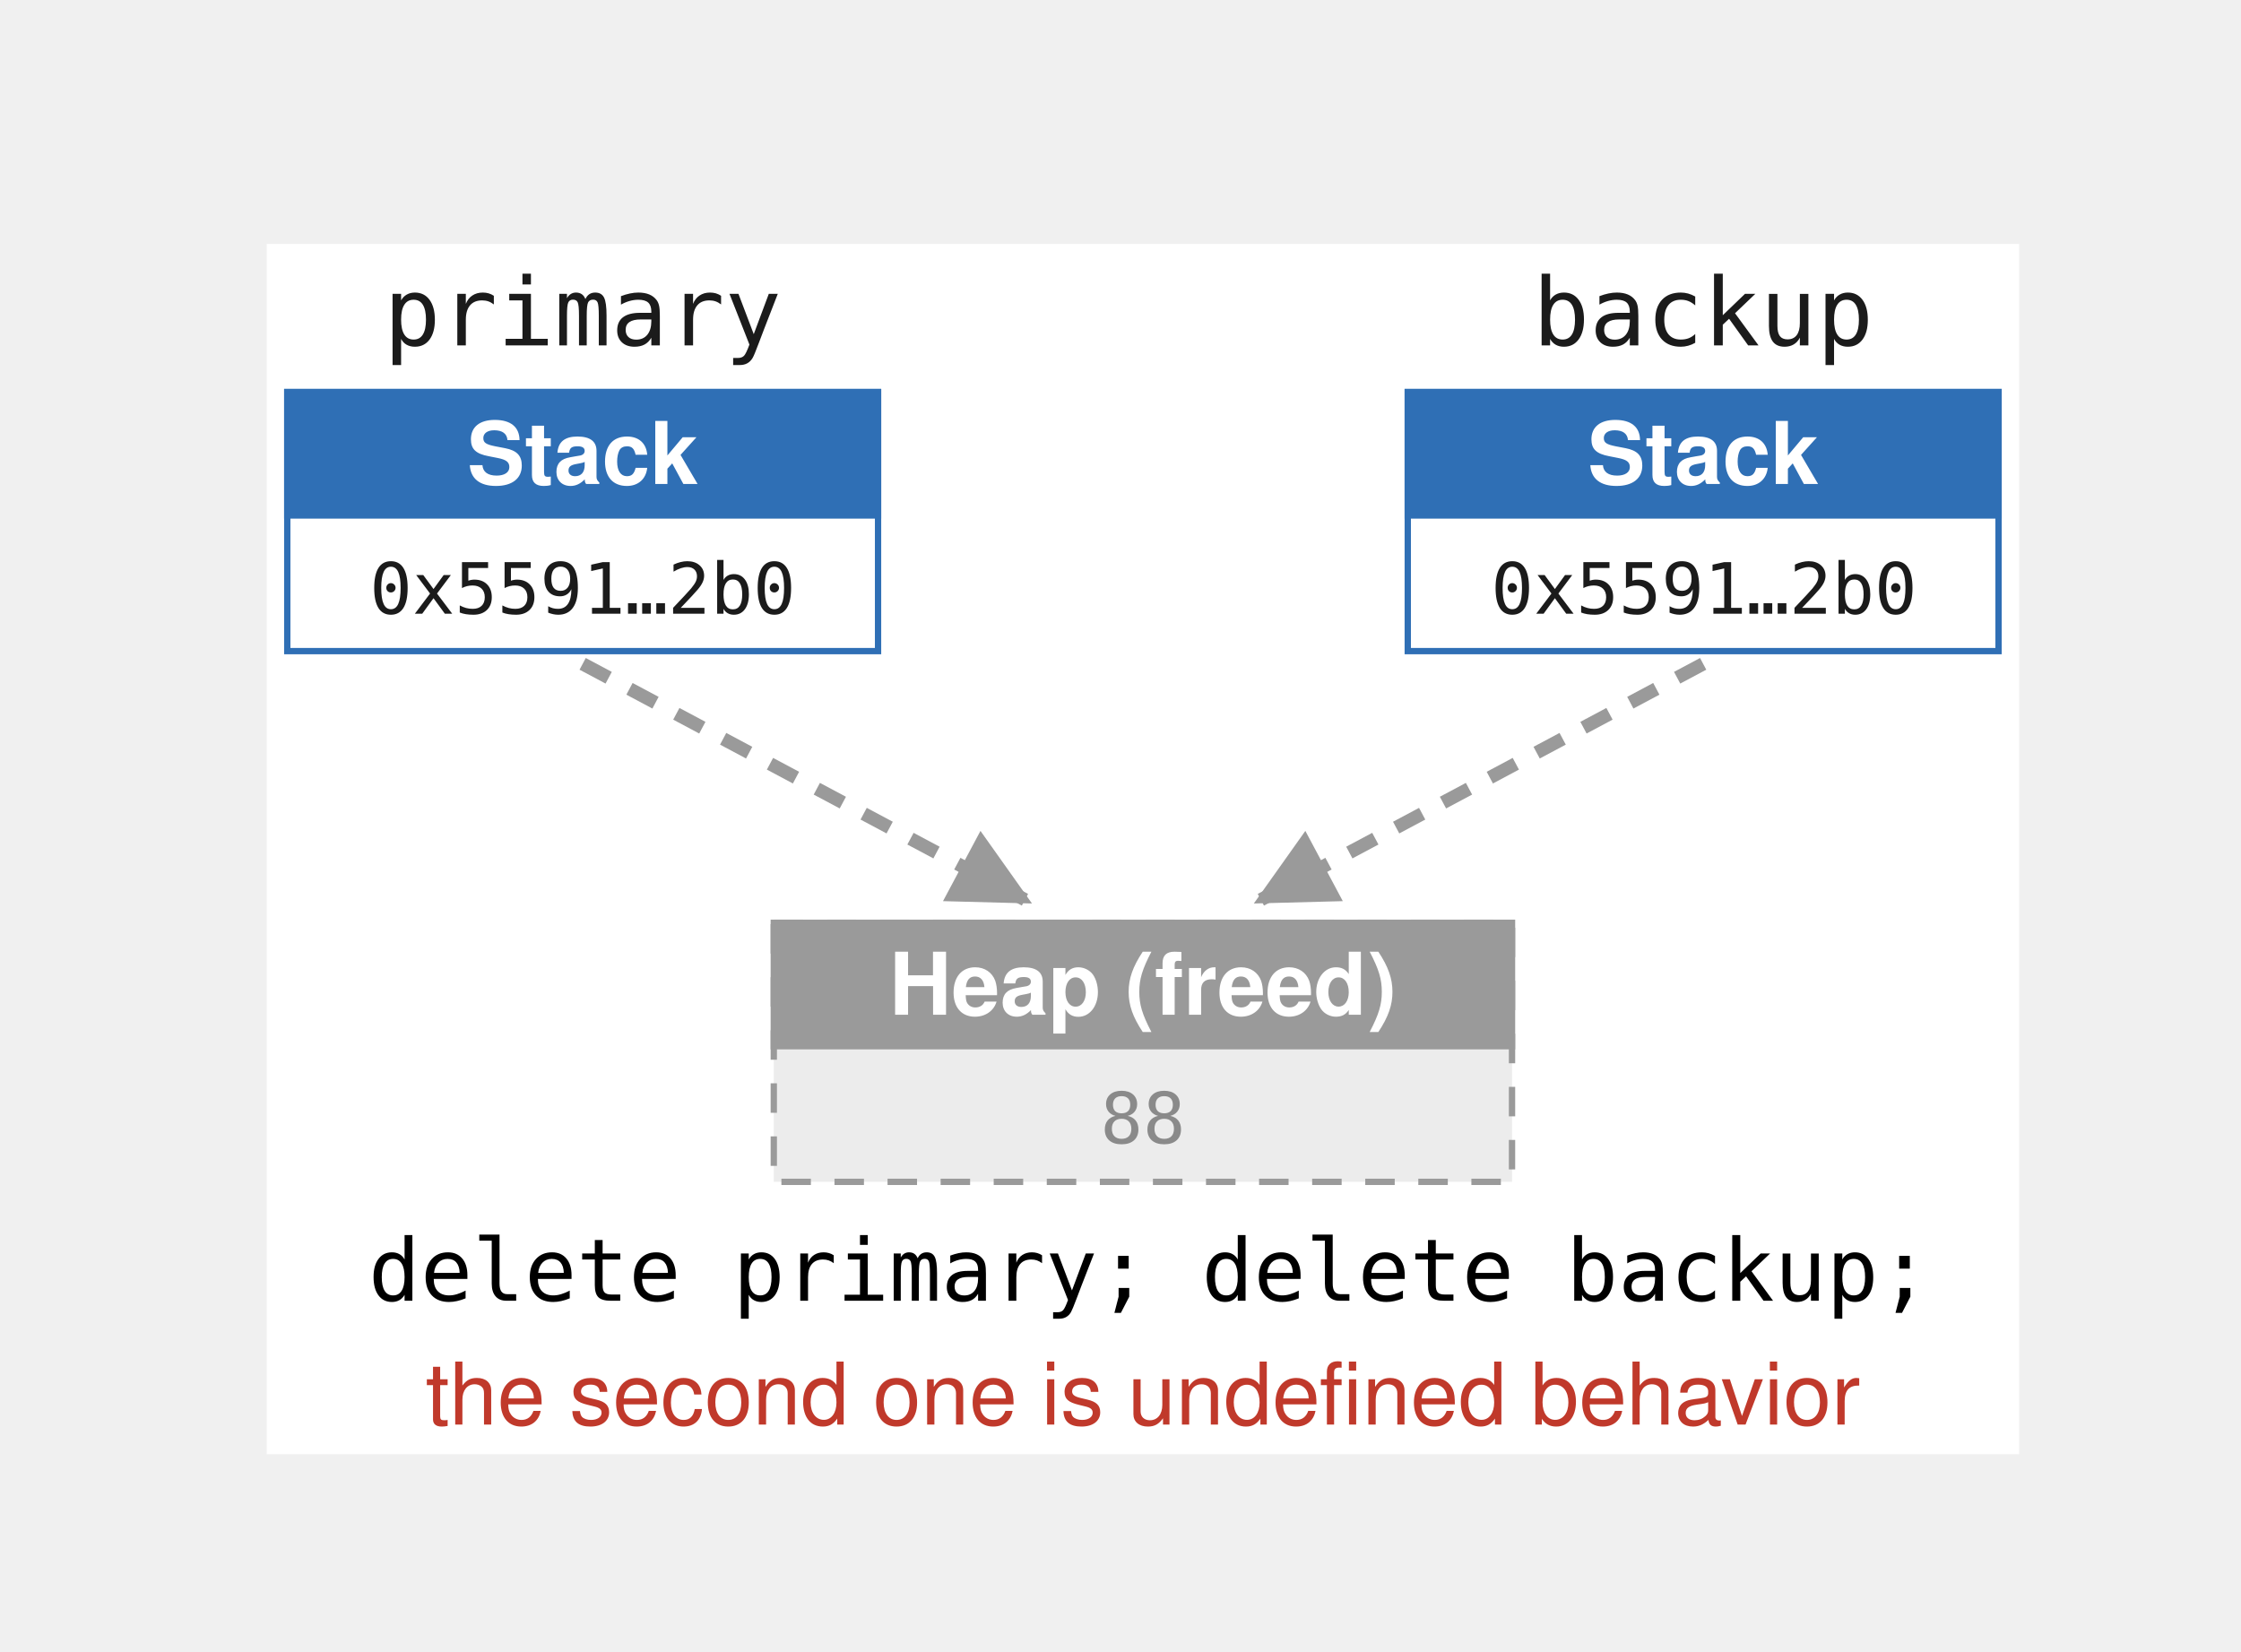
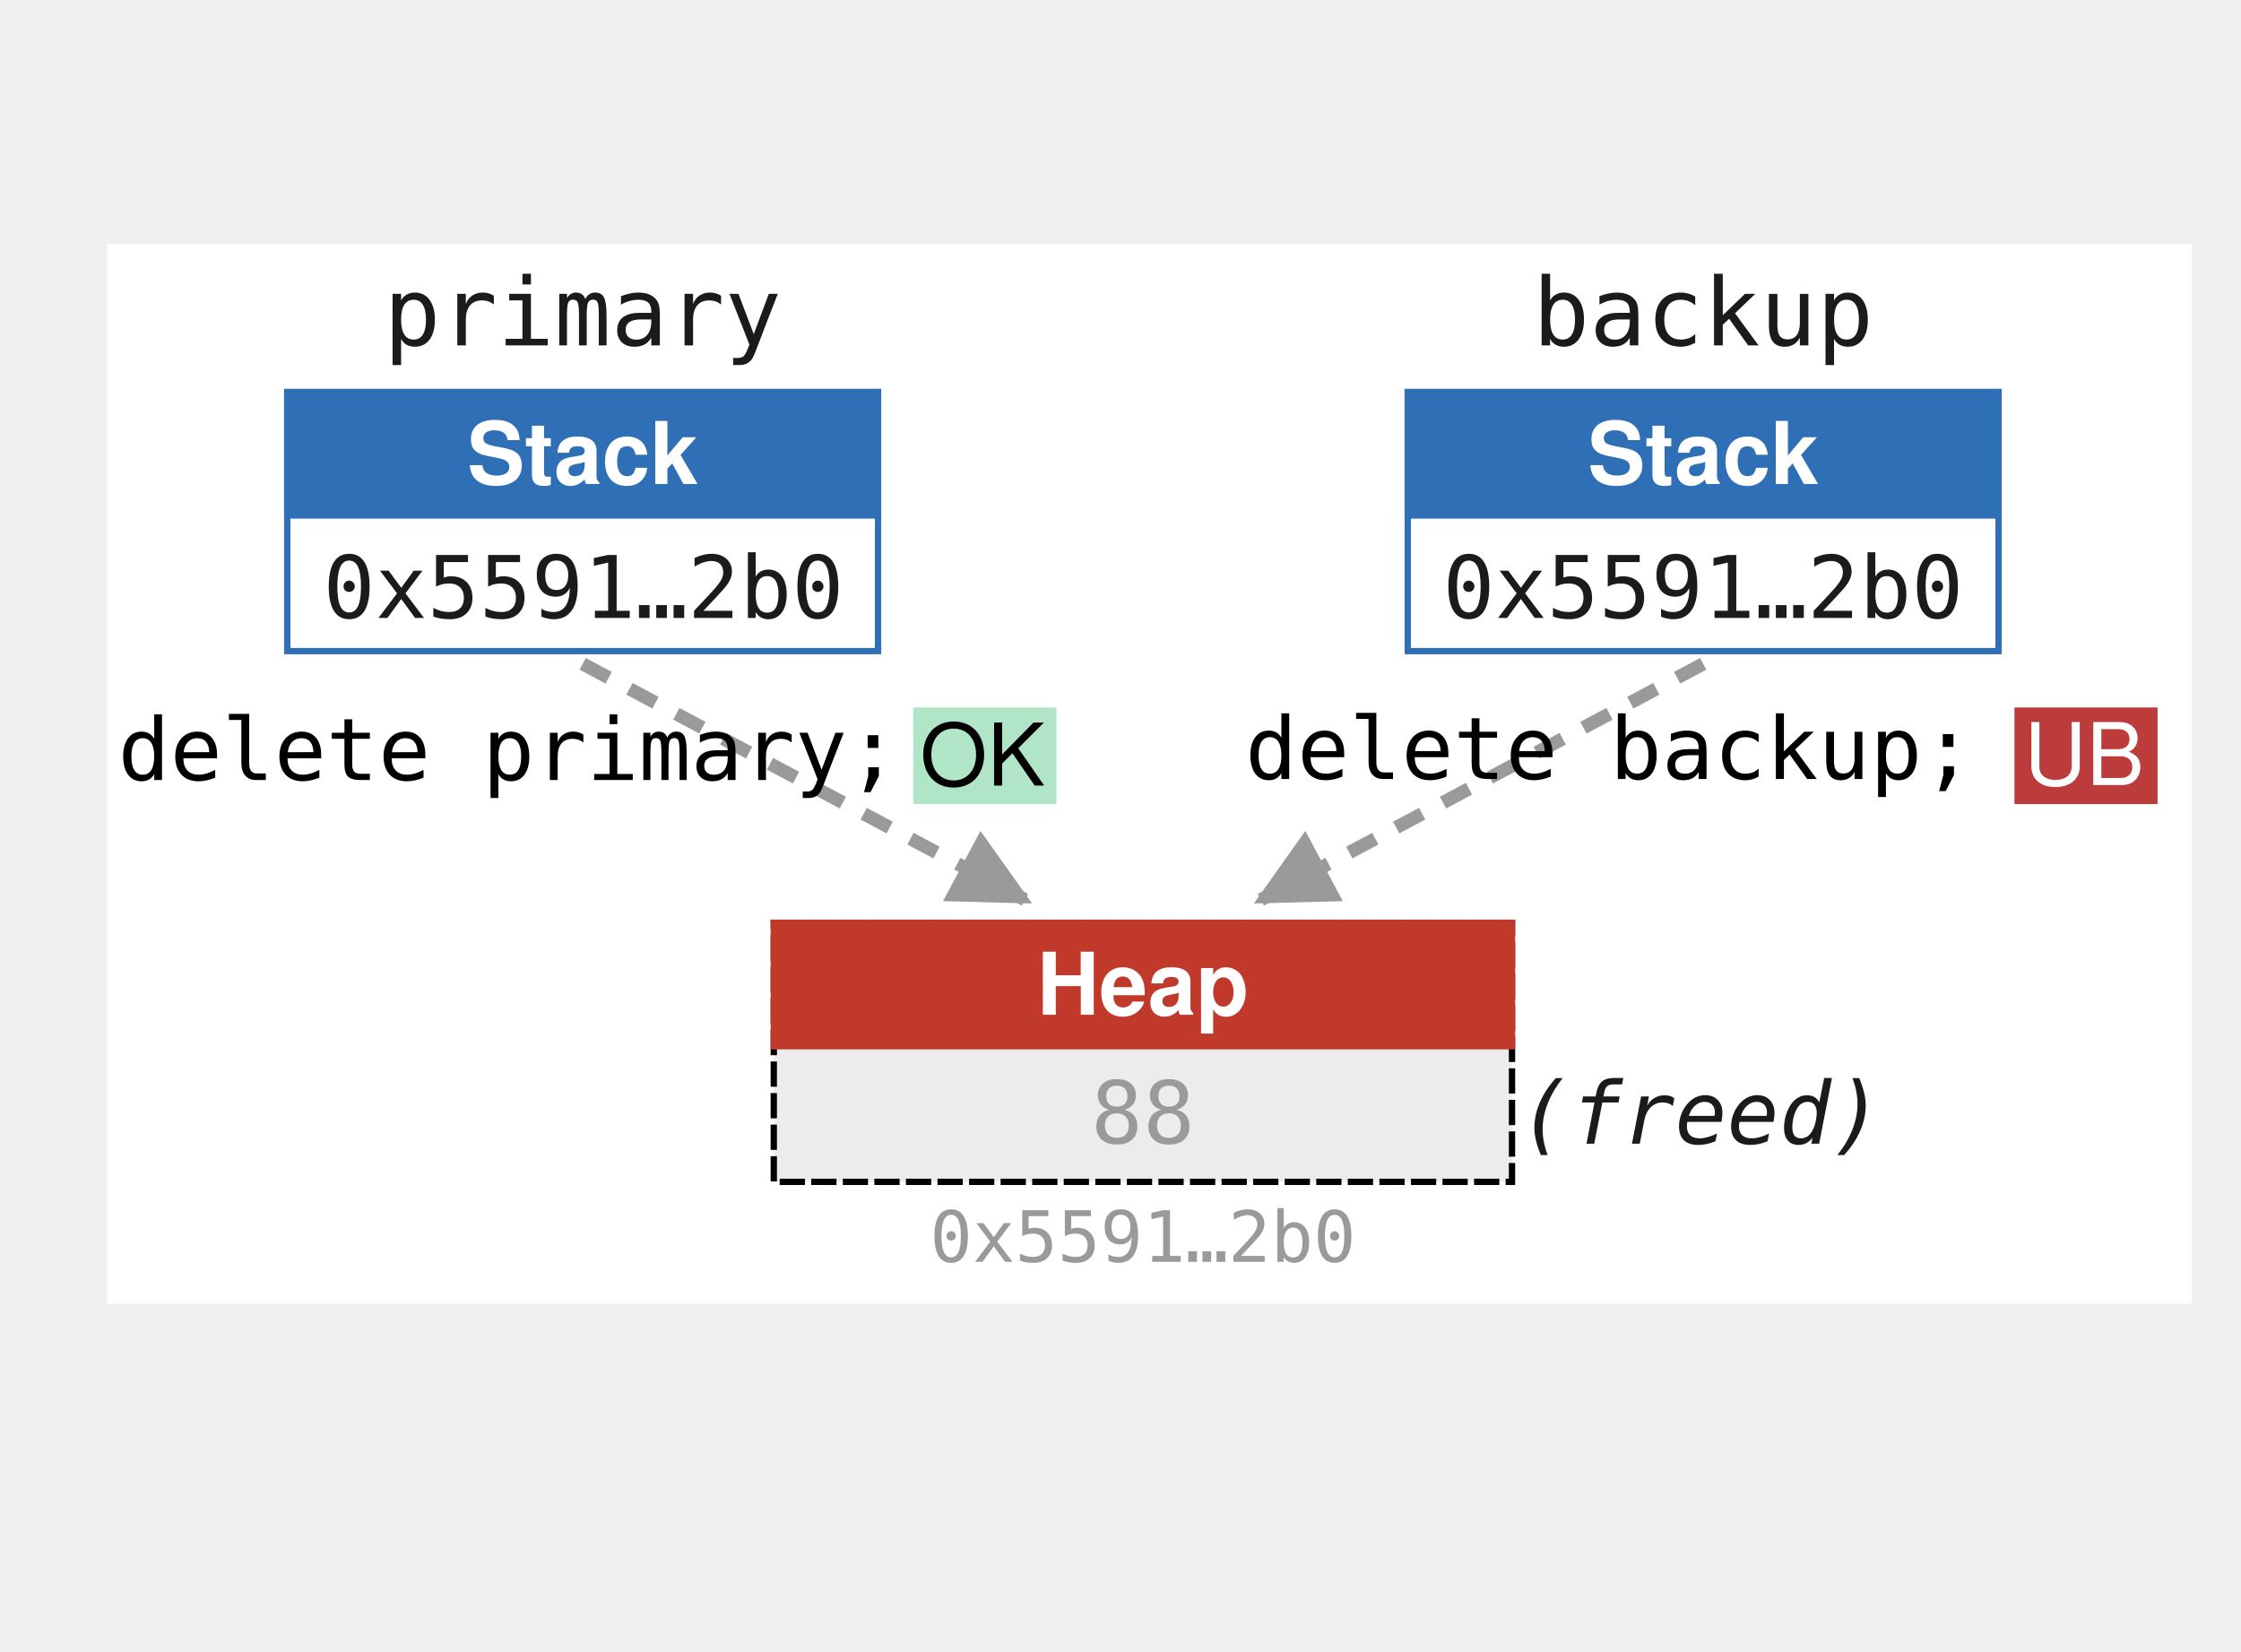
<svg xmlns="http://www.w3.org/2000/svg" width="760" height="560" viewBox="0 0 760 560" version="1.1" id="double_delete">
  <defs id="defs6">
    <marker id="a-2f6fb5" viewBox="0 0 10 10" refX="9" refY="5" markerWidth="6" markerHeight="6" orient="auto-start-reverse">
      <path d="M 0 0 L 10 5 L 0 10 z" fill="#2f6fb5" id="path1" />
    </marker>
    <marker id="a-c0392b" viewBox="0 0 10 10" refX="9" refY="5" markerWidth="6" markerHeight="6" orient="auto-start-reverse">
      <path d="M 0 0 L 10 5 L 0 10 z" fill="#c0392b" id="path2" />
    </marker>
    <marker id="a-555555" viewBox="0 0 10 10" refX="9" refY="5" markerWidth="6" markerHeight="6" orient="auto-start-reverse">
      <path d="M 0 0 L 10 5 L 0 10 z" fill="#555555" id="path3" />
    </marker>
    <marker id="a-7d8f1c" viewBox="0 0 10 10" refX="9" refY="5" markerWidth="6" markerHeight="6" orient="auto-start-reverse">
      <path d="M 0 0 L 10 5 L 0 10 z" fill="#7d8f1c" id="path4" />
    </marker>
    <marker id="a-1f7a6c" viewBox="0 0 10 10" refX="9" refY="5" markerWidth="6" markerHeight="6" orient="auto-start-reverse">
      <path d="M 0 0 L 10 5 L 0 10 z" fill="#1f7a6c" id="path5" />
    </marker>
    <marker id="a-9a9a9a" viewBox="0 0 10 10" refX="9" refY="5" markerWidth="6" markerHeight="6" orient="auto-start-reverse">
      <path d="M 0 0 L 10 5 L 0 10 z" fill="#9a9a9a" id="path6" />
    </marker>
  </defs>
-   <rect width="594.308" height="410.463" fill="#ffffff" id="rect6" x="90.445" y="82.72" style="stroke-width:0.757" />
-   <g id="g1" transform="translate(1.550663,2.877316)">
-     <rect x="95.869" y="130.086" width="200.359" height="87.859" fill="#ffffff" stroke="#2f6fb5" stroke-width="2.141" id="rect7" />
-     <rect x="94.798" y="129.016" width="202.5" height="44" fill="#2f6fb5" id="rect8" />
-     <text x="196.048" y="161.266" font-family="'Fira Sans', Helvetica, Arial, sans-serif" font-size="26" font-weight="600" fill="#ffffff" text-anchor="middle" id="text8" style="font-style:normal;font-variant:normal;font-weight:600;font-stretch:normal;font-size:29.333px;font-family:'Fira Sans', Helvetica, Arial, sans-serif;-inkscape-font-specification:'Fira Sans, Helvetica, Arial, sans-serif, Semi-Bold';font-variant-ligatures:normal;font-variant-caps:normal;font-variant-numeric:normal;font-variant-east-asian:normal">Stack</text>
-     <text x="196.048" y="205.266" font-family="'Fira Mono', 'DejaVu Sans Mono', monospace" font-size="20" font-weight="bold" fill="#1b1b1b" text-anchor="middle" id="text9" style="font-style:normal;font-variant:normal;font-weight:500;font-stretch:normal;font-size:24px;font-family:'Fira Mono', 'DejaVu Sans Mono', monospace;-inkscape-font-specification:'Fira Mono, DejaVu Sans Mono, monospace, Medium';font-variant-ligatures:normal;font-variant-caps:normal;font-variant-numeric:normal;font-variant-east-asian:normal">0x5591…2b0</text>
-     <text x="196.048" y="114.266" font-family="'Fira Sans', Helvetica, Arial, sans-serif" font-size="28" font-weight="bold" fill="#1b1b1b" text-anchor="middle" id="text10" style="font-style:normal;font-variant:normal;font-weight:normal;font-stretch:normal;font-size:32px;font-family:'Fira Mono', 'DejaVu Sans Mono', monospace;-inkscape-font-specification:'Fira Mono, DejaVu Sans Mono, monospace, Normal';font-variant-ligatures:normal;font-variant-caps:normal;font-variant-numeric:normal;font-variant-east-asian:normal">primary</text>
-     <rect x="475.869" y="130.086" width="200.359" height="87.859" fill="#ffffff" stroke="#2f6fb5" stroke-width="2.141" id="rect10" />
-     <rect x="474.798" y="129.016" width="202.5" height="44" fill="#2f6fb5" id="rect11" />
-     <text x="576.048" y="161.266" font-family="'Fira Sans', Helvetica, Arial, sans-serif" font-size="26" font-weight="600" fill="#ffffff" text-anchor="middle" id="text11" style="font-style:normal;font-variant:normal;font-weight:600;font-stretch:normal;font-size:29.333px;font-family:'Fira Sans', Helvetica, Arial, sans-serif;-inkscape-font-specification:'Fira Sans, Helvetica, Arial, sans-serif, Semi-Bold';font-variant-ligatures:normal;font-variant-caps:normal;font-variant-numeric:normal;font-variant-east-asian:normal">Stack</text>
-     <text x="576.342" y="205.266" font-family="'Fira Mono', 'DejaVu Sans Mono', monospace" font-size="20" font-weight="bold" fill="#1b1b1b" text-anchor="middle" id="text12" style="font-style:normal;font-variant:normal;font-weight:500;font-stretch:normal;font-size:24px;font-family:'Fira Mono', 'DejaVu Sans Mono', monospace;-inkscape-font-specification:'Fira Mono, DejaVu Sans Mono, monospace, Medium';font-variant-ligatures:normal;font-variant-caps:normal;font-variant-numeric:normal;font-variant-east-asian:normal">0x5591…2b0</text>
-     <text x="576.048" y="114.266" font-family="'Fira Sans', Helvetica, Arial, sans-serif" font-size="28" font-weight="bold" fill="#1b1b1b" text-anchor="middle" id="text13" style="font-style:normal;font-variant:normal;font-weight:normal;font-stretch:normal;font-size:32px;font-family:'Fira Mono', 'DejaVu Sans Mono', monospace;-inkscape-font-specification:'Fira Mono, DejaVu Sans Mono, monospace, Normal';font-variant-ligatures:normal;font-variant-caps:normal;font-variant-numeric:normal;font-variant-east-asian:normal">backup</text>
-     <line x1="196.048" y1="222.266" x2="346.048" y2="302.266" stroke="#9a9a9a" stroke-width="4.5" marker-end="url(#a-9a9a9a)" stroke-dasharray="10, 8" id="line13" />
-     <line x1="576.048" y1="222.266" x2="426.048" y2="302.266" stroke="#9a9a9a" stroke-width="4.5" marker-end="url(#a-9a9a9a)" stroke-dasharray="10, 8" id="line14" />
-     <rect x="260.869" y="310.086" width="250.359" height="87.859" fill="#ececec" stroke="#9a9a9a" stroke-width="2.141" stroke-dasharray="10, 8" id="rect14" />
-     <rect x="259.798" y="309.016" width="252.5" height="44" fill="#9a9a9a" id="rect15" />
-     <text x="386.048" y="341.266" font-family="'Fira Sans', Helvetica, Arial, sans-serif" font-size="26" font-weight="600" fill="#ffffff" text-anchor="middle" id="text15" style="font-style:normal;font-variant:normal;font-weight:600;font-stretch:normal;font-size:29.333px;font-family:'Fira Sans', Helvetica, Arial, sans-serif;-inkscape-font-specification:'Fira Sans, Helvetica, Arial, sans-serif, Semi-Bold';font-variant-ligatures:normal;font-variant-caps:normal;font-variant-numeric:normal;font-variant-east-asian:normal;text-anchor:middle;fill:#ffffff">Heap (freed)</text>
-     <text x="386.048" y="384.866" font-family="'Fira Sans', Helvetica, Arial, sans-serif" font-size="36" font-weight="bold" fill="#8a8a8a" text-anchor="middle" id="text16" style="font-style:normal;font-variant:normal;font-weight:500;font-stretch:normal;font-size:24px;font-family:'Fira Mono', 'DejaVu Sans Mono', monospace;-inkscape-font-specification:'Fira Mono, DejaVu Sans Mono, monospace, Medium';font-variant-ligatures:normal;font-variant-caps:normal;font-variant-numeric:normal;font-variant-east-asian:normal;text-anchor:middle;fill:#8a8a8a">88</text>
-     <text x="388.278" y="438.266" font-family="'Fira Mono', 'DejaVu Sans Mono', monospace" font-size="24" font-weight="normal" fill="#c0392b" text-anchor="middle" id="text17" style="font-style:normal;font-variant:normal;font-weight:normal;font-stretch:normal;font-size:29.333px;font-family:'Fira Mono', 'DejaVu Sans Mono', monospace;-inkscape-font-specification:'Fira Mono, DejaVu Sans Mono, monospace, Normal';font-variant-ligatures:normal;font-variant-caps:normal;font-variant-numeric:normal;font-variant-east-asian:normal;text-anchor:middle;fill:#000000;fill-opacity:1">delete primary; delete backup;</text>
-     <text x="386.063" y="480.266" font-family="'Fira Sans', Helvetica, Arial, sans-serif" font-size="23" font-weight="normal" fill="#c0392b" text-anchor="middle" id="text18" style="font-style:normal;font-variant:normal;font-weight:normal;font-stretch:normal;font-size:29.333px;font-family:'Fira Sans', Helvetica, Arial, sans-serif;-inkscape-font-specification:'Fira Sans, Helvetica, Arial, sans-serif, Normal';font-variant-ligatures:normal;font-variant-caps:normal;font-variant-numeric:normal;font-variant-east-asian:normal;text-anchor:middle;fill:#c0392b">the second one is undefined behavior</text>
+   <rect width="706.928" height="359.408" fill="#ffffff" id="rect6" x="36.387" y="82.72" style="stroke-width:0.773" />
+   <rect x="97.419" y="132.964" width="200.359" height="87.859" fill="#ffffff" stroke="#2f6fb5" stroke-width="2.141" id="rect7" />
+   <rect x="96.349" y="131.893" width="202.5" height="44" fill="#2f6fb5" id="rect8" />
+   <text x="197.599" y="164.143" font-family="'Fira Sans', Helvetica, Arial, sans-serif" font-size="26" font-weight="600" fill="#ffffff" text-anchor="middle" id="text8" style="font-style:normal;font-variant:normal;font-weight:600;font-stretch:normal;font-size:29.333px;font-family:'Fira Sans', Helvetica, Arial, sans-serif;-inkscape-font-specification:'Fira Sans, Helvetica, Arial, sans-serif, Semi-Bold';font-variant-ligatures:normal;font-variant-caps:normal;font-variant-numeric:normal;font-variant-east-asian:normal">Stack</text>
+   <text x="197.892" y="209.585" font-family="'Fira Mono', 'DejaVu Sans Mono', monospace" font-size="20" font-weight="bold" fill="#1b1b1b" text-anchor="middle" id="text9" style="font-style:normal;font-variant:normal;font-weight:500;font-stretch:normal;font-size:29.333px;font-family:'Fira Mono', 'DejaVu Sans Mono', monospace;-inkscape-font-specification:'Fira Mono, DejaVu Sans Mono, monospace, Medium';font-variant-ligatures:normal;font-variant-caps:normal;font-variant-numeric:normal;font-variant-east-asian:normal">0x5591…2b0</text>
+   <text x="197.599" y="117.143" font-family="'Fira Sans', Helvetica, Arial, sans-serif" font-size="28" font-weight="bold" fill="#1b1b1b" text-anchor="middle" id="text10" style="font-style:normal;font-variant:normal;font-weight:normal;font-stretch:normal;font-size:32px;font-family:'Fira Mono', 'DejaVu Sans Mono', monospace;-inkscape-font-specification:'Fira Mono, DejaVu Sans Mono, monospace, Normal';font-variant-ligatures:normal;font-variant-caps:normal;font-variant-numeric:normal;font-variant-east-asian:normal">primary</text>
+   <rect x="477.419" y="132.964" width="200.359" height="87.859" fill="#ffffff" stroke="#2f6fb5" stroke-width="2.141" id="rect10" />
+   <rect x="476.349" y="131.893" width="202.5" height="44" fill="#2f6fb5" id="rect11" />
+   <text x="577.599" y="164.143" font-family="'Fira Sans', Helvetica, Arial, sans-serif" font-size="26" font-weight="600" fill="#ffffff" text-anchor="middle" id="text11" style="font-style:normal;font-variant:normal;font-weight:600;font-stretch:normal;font-size:29.333px;font-family:'Fira Sans', Helvetica, Arial, sans-serif;-inkscape-font-specification:'Fira Sans, Helvetica, Arial, sans-serif, Semi-Bold';font-variant-ligatures:normal;font-variant-caps:normal;font-variant-numeric:normal;font-variant-east-asian:normal">Stack</text>
+   <text x="577.599" y="117.143" font-family="'Fira Sans', Helvetica, Arial, sans-serif" font-size="28" font-weight="bold" fill="#1b1b1b" text-anchor="middle" id="text13" style="font-style:normal;font-variant:normal;font-weight:normal;font-stretch:normal;font-size:32px;font-family:'Fira Mono', 'DejaVu Sans Mono', monospace;-inkscape-font-specification:'Fira Mono, DejaVu Sans Mono, monospace, Normal';font-variant-ligatures:normal;font-variant-caps:normal;font-variant-numeric:normal;font-variant-east-asian:normal">backup</text>
+   <line x1="197.599" y1="225.143" x2="347.599" y2="305.143" stroke="#9a9a9a" stroke-width="4.5" marker-end="url(#a-9a9a9a)" stroke-dasharray="10, 8" id="line13" />
+   <line x1="577.599" y1="225.143" x2="427.599" y2="305.143" stroke="#9a9a9a" stroke-width="4.5" marker-end="url(#a-9a9a9a)" stroke-dasharray="10, 8" id="line14" />
+   <rect x="262.419" y="312.964" width="250.359" height="87.859" fill="#ececec" stroke="#9a9a9a" stroke-width="2.141" stroke-dasharray="10, 8" id="rect14" style="stroke:#000000;stroke-opacity:1;stroke-dasharray:8.563,2.141;stroke-dashoffset:0" />
+   <rect x="261.349" y="311.893" width="252.5" height="44" fill="#9a9a9a" id="rect15" style="fill:#c0392b;fill-opacity:1" />
+   <text x="387.599" y="344.143" font-family="'Fira Sans', Helvetica, Arial, sans-serif" font-size="26" font-weight="600" fill="#ffffff" text-anchor="middle" id="text15" style="font-style:normal;font-variant:normal;font-weight:600;font-stretch:normal;font-size:29.333px;font-family:'Fira Sans', Helvetica, Arial, sans-serif;-inkscape-font-specification:'Fira Sans, Helvetica, Arial, sans-serif, Semi-Bold';font-variant-ligatures:normal;font-variant-caps:normal;font-variant-numeric:normal;font-variant-east-asian:normal;text-anchor:middle;fill:#ffffff">Heap</text>
+   <text x="387.599" y="387.743" font-family="'Fira Sans', Helvetica, Arial, sans-serif" font-size="36" font-weight="bold" fill="#8a8a8a" text-anchor="middle" id="text16" style="font-style:normal;font-variant:normal;font-weight:500;font-stretch:normal;font-size:29.333px;font-family:'Fira Mono', 'DejaVu Sans Mono', monospace;-inkscape-font-specification:'Fira Mono, DejaVu Sans Mono, monospace, Medium';font-variant-ligatures:normal;font-variant-caps:normal;font-variant-numeric:normal;font-variant-east-asian:normal;text-anchor:middle;fill:#9a9a9a;fill-opacity:1">88</text>
+   <g id="g5" transform="translate(-187.2377,-218.5914)">
+     <text x="359.706" y="483.143" font-family="'Fira Mono', 'DejaVu Sans Mono', monospace" font-size="24" font-weight="normal" fill="#c0392b" text-anchor="middle" id="text17" style="font-style:normal;font-variant:normal;font-weight:normal;font-stretch:normal;font-size:29.333px;font-family:'Fira Mono', 'DejaVu Sans Mono', monospace;-inkscape-font-specification:'Fira Mono, DejaVu Sans Mono, monospace, Normal';font-variant-ligatures:normal;font-variant-caps:normal;font-variant-numeric:normal;font-variant-east-asian:normal;text-anchor:middle;fill:#000000;fill-opacity:1">delete primary;</text>
+     <rect x="496.97" y="458.539" width="48.528" height="32.752" fill="#ececec" stroke="#9a9a9a" stroke-width="0.575" stroke-dasharray="10, 8" id="rect4" style="fill:#b0e6c7;fill-opacity:1;stroke:none" />
+     <text x="520.427" y="485.021" font-family="'Fira Mono', 'DejaVu Sans Mono', monospace" font-size="24" font-weight="normal" fill="#c0392b" text-anchor="middle" id="text2" style="font-style:normal;font-variant:normal;font-weight:normal;font-stretch:normal;font-size:29.333px;font-family:'Fira Mono', 'DejaVu Sans Mono', monospace;-inkscape-font-specification:'Fira Mono, DejaVu Sans Mono, monospace, Normal';font-variant-ligatures:normal;font-variant-caps:normal;font-variant-numeric:normal;font-variant-east-asian:normal;text-anchor:middle;fill:#000000;fill-opacity:1">
+       <tspan style="font-style:normal;font-variant:normal;font-weight:normal;font-stretch:normal;font-size:29.333px;font-family:'Fira Sans', Helvetica, Arial, sans-serif;-inkscape-font-specification:'Fira Sans, Helvetica, Arial, sans-serif, Normal';font-variant-ligatures:normal;font-variant-caps:normal;font-variant-numeric:normal;font-variant-east-asian:normal;fill:#000000;fill-opacity:1" id="tspan2">OK</tspan>
+     </text>
  </g>
+   <g id="g6" transform="translate(186.1996,-254.9433)">
+     <text x="359.706" y="519.143" font-family="'Fira Mono', 'DejaVu Sans Mono', monospace" font-size="24" font-weight="normal" fill="#c0392b" text-anchor="middle" id="text1" style="font-style:normal;font-variant:normal;font-weight:normal;font-stretch:normal;font-size:29.333px;font-family:'Fira Mono', 'DejaVu Sans Mono', monospace;-inkscape-font-specification:'Fira Mono, DejaVu Sans Mono, monospace, Normal';font-variant-ligatures:normal;font-variant-caps:normal;font-variant-numeric:normal;font-variant-east-asian:normal;text-anchor:middle;fill:#000000;fill-opacity:1">delete backup;</text>
+     <rect x="496.97" y="494.891" width="48.528" height="32.752" fill="#ececec" stroke="#9a9a9a" stroke-width="0.575" stroke-dasharray="10, 8" id="rect5" style="fill:#bc3b3b;fill-opacity:1;stroke:none" />
+     <text x="520.574" y="521.197" font-family="'Fira Mono', 'DejaVu Sans Mono', monospace" font-size="24" font-weight="normal" fill="#c0392b" text-anchor="middle" id="text3" style="font-style:normal;font-variant:normal;font-weight:normal;font-stretch:normal;font-size:29.333px;font-family:'Fira Mono', 'DejaVu Sans Mono', monospace;-inkscape-font-specification:'Fira Mono, DejaVu Sans Mono, monospace, Normal';font-variant-ligatures:normal;font-variant-caps:normal;font-variant-numeric:normal;font-variant-east-asian:normal;text-anchor:middle;fill:#ffffff;fill-opacity:1">
+       <tspan style="font-style:normal;font-variant:normal;font-weight:normal;font-stretch:normal;font-size:29.333px;font-family:'Fira Sans', Helvetica, Arial, sans-serif;-inkscape-font-specification:'Fira Sans, Helvetica, Arial, sans-serif, Normal';font-variant-ligatures:normal;font-variant-caps:normal;font-variant-numeric:normal;font-variant-east-asian:normal;fill:#ffffff;fill-opacity:1" id="tspan3">UB</tspan>
+     </text>
+   </g>
+   <text x="577.599" y="209.585" font-family="'Fira Mono', 'DejaVu Sans Mono', monospace" font-size="20" font-weight="bold" fill="#1b1b1b" text-anchor="middle" id="text4" style="font-style:normal;font-variant:normal;font-weight:500;font-stretch:normal;font-size:29.333px;font-family:'Fira Mono', 'DejaVu Sans Mono', monospace;-inkscape-font-specification:'Fira Mono, DejaVu Sans Mono, monospace, Medium';font-variant-ligatures:normal;font-variant-caps:normal;font-variant-numeric:normal;font-variant-east-asian:normal">0x5591…2b0</text>
+   <text x="387.599" y="427.949" font-family="'Fira Mono', 'DejaVu Sans Mono', monospace" font-size="20" font-weight="bold" fill="#1b1b1b" text-anchor="middle" id="text5" style="font-style:normal;font-variant:normal;font-weight:500;font-stretch:normal;font-size:24px;font-family:'Fira Mono', 'DejaVu Sans Mono', monospace;-inkscape-font-specification:'Fira Mono, DejaVu Sans Mono, monospace, Medium';font-variant-ligatures:normal;font-variant-caps:normal;font-variant-numeric:normal;font-variant-east-asian:normal;text-anchor:middle;fill:#9a9a9a;fill-opacity:1">0x5591…2b0</text>
+   <text x="576.839" y="387.875" font-family="'Fira Mono', 'DejaVu Sans Mono', monospace" font-size="24" font-weight="bold" fill="#1b1b1b" text-anchor="middle" id="text13-4" style="font-style:italic;font-variant:normal;font-weight:500;font-stretch:normal;font-size:29.333px;font-family:'Fira Mono', 'DejaVu Sans Mono', monospace;-inkscape-font-specification:'Fira Mono, DejaVu Sans Mono, monospace, Medium Italic';font-variant-ligatures:normal;font-variant-caps:normal;font-variant-numeric:normal;font-variant-east-asian:normal;text-anchor:middle;fill:#1b1b1b">(freed)</text>
</svg>
